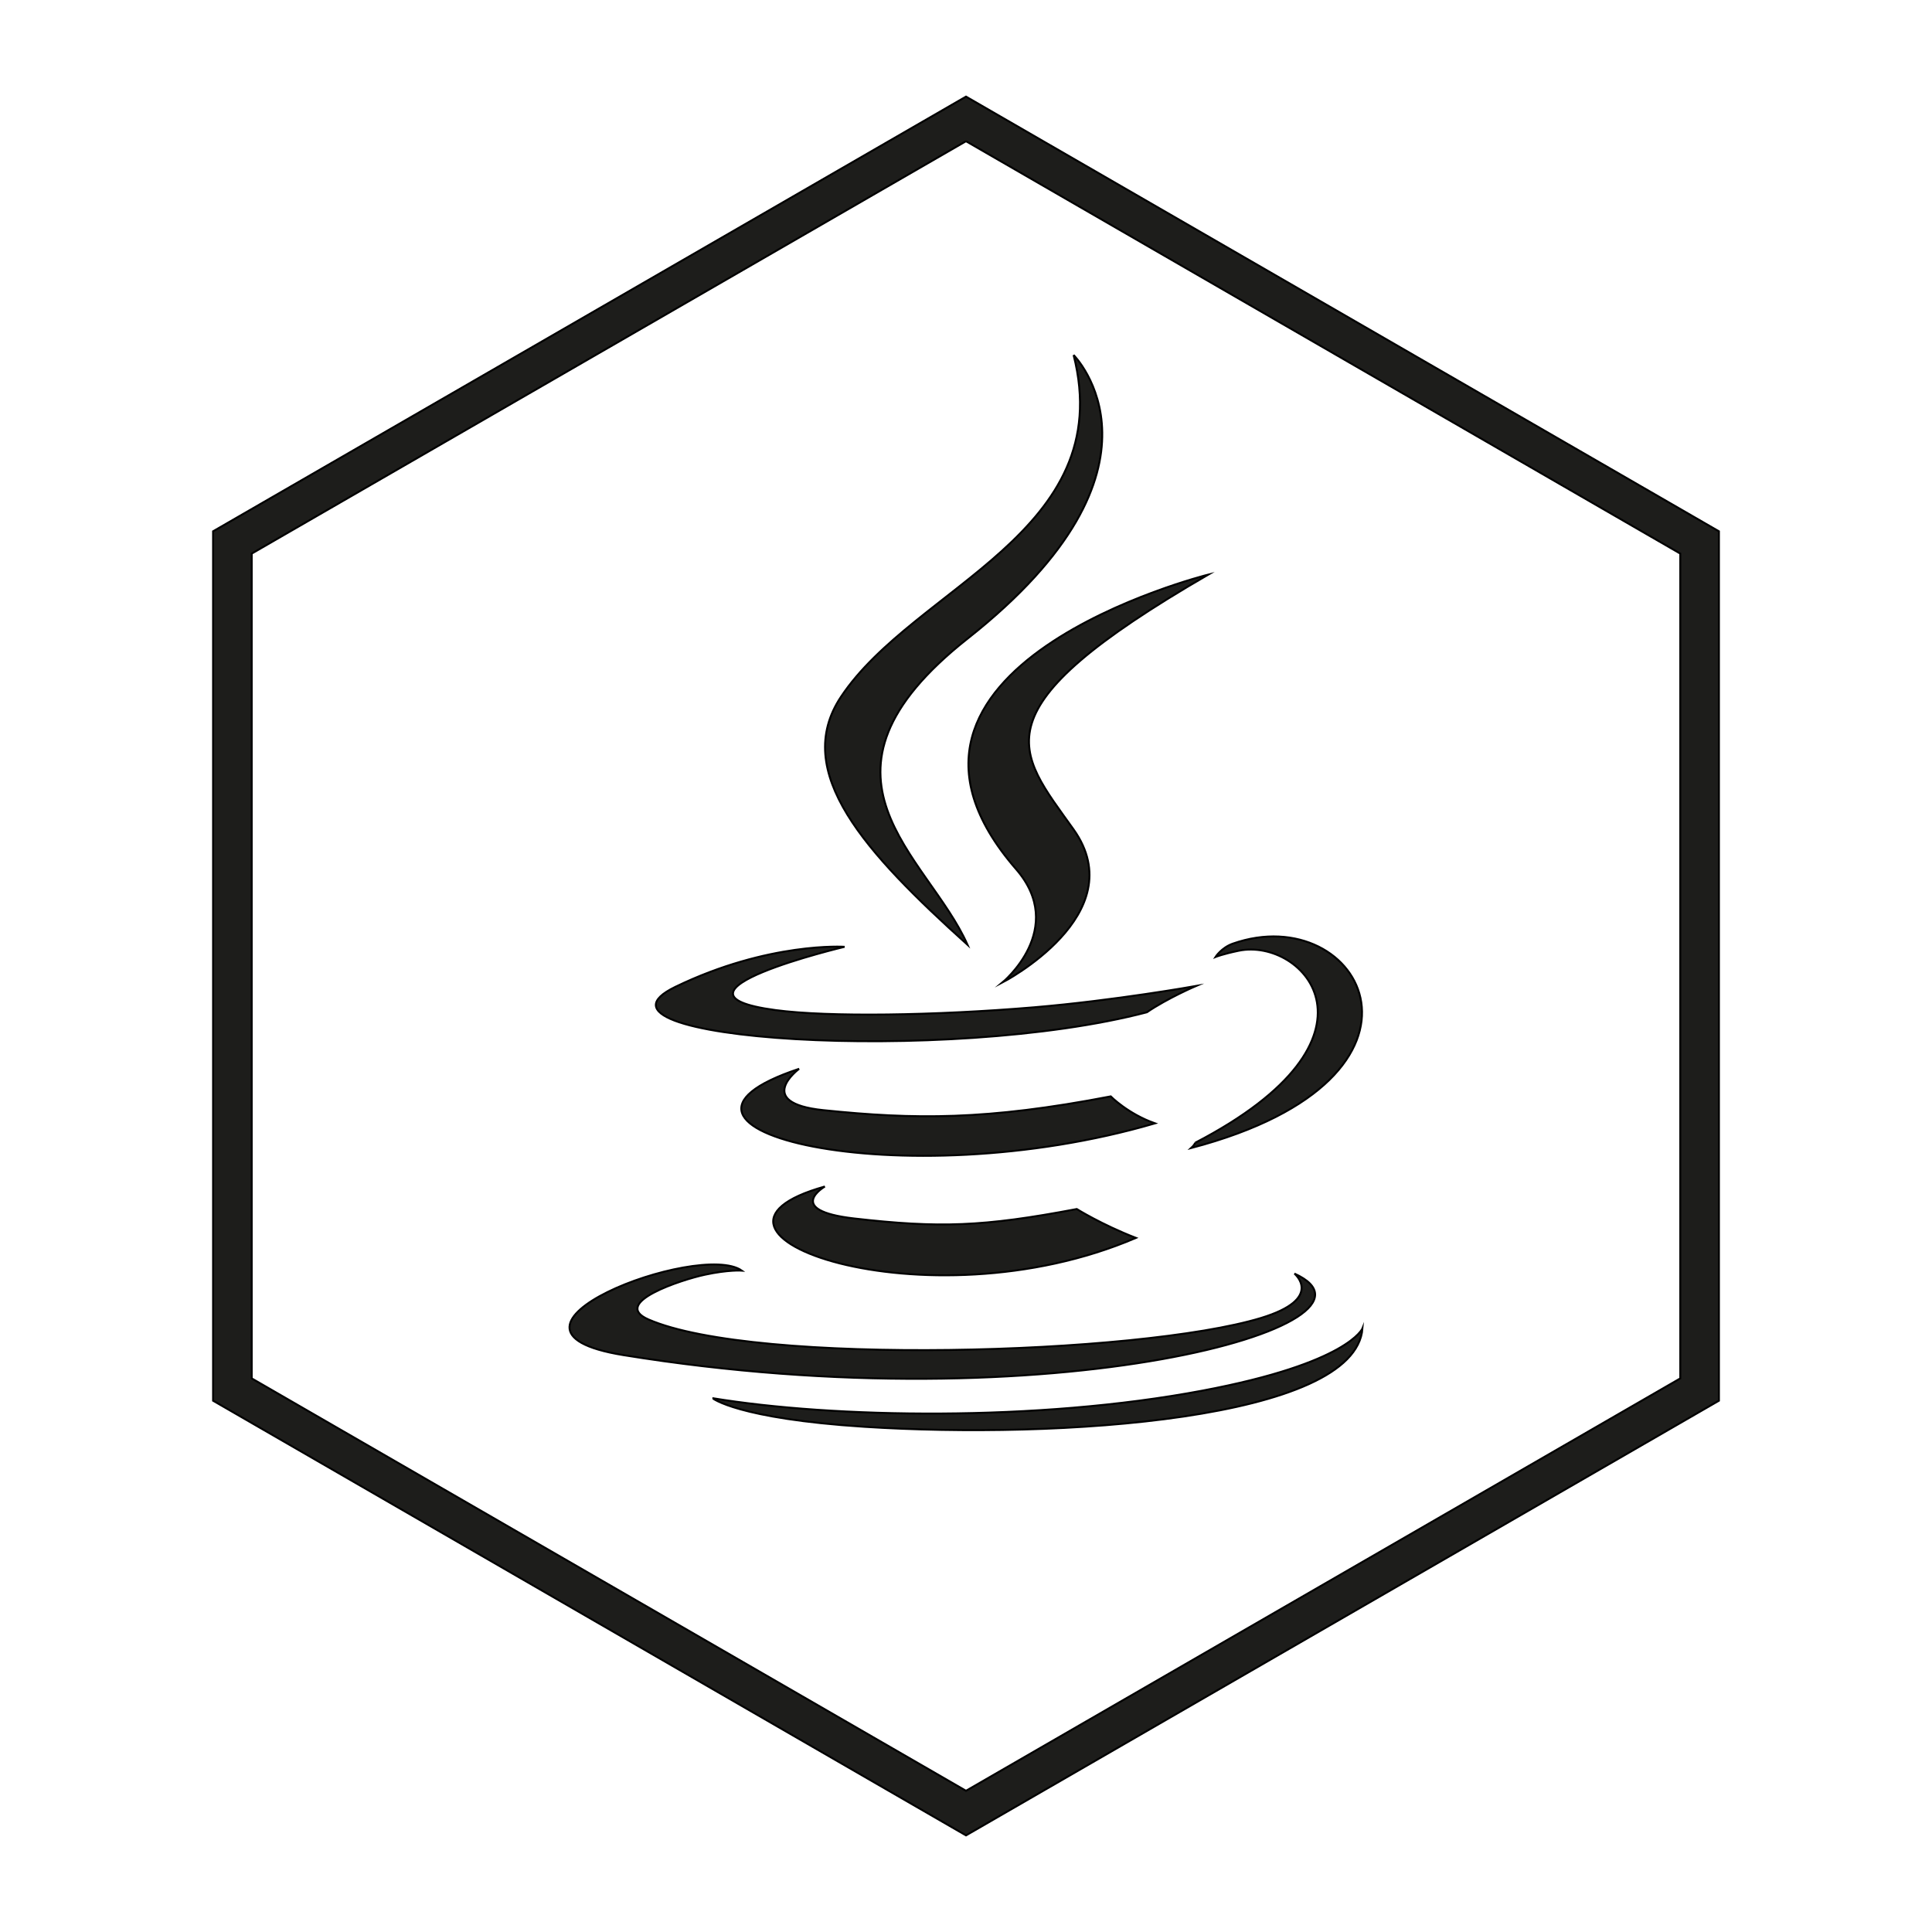
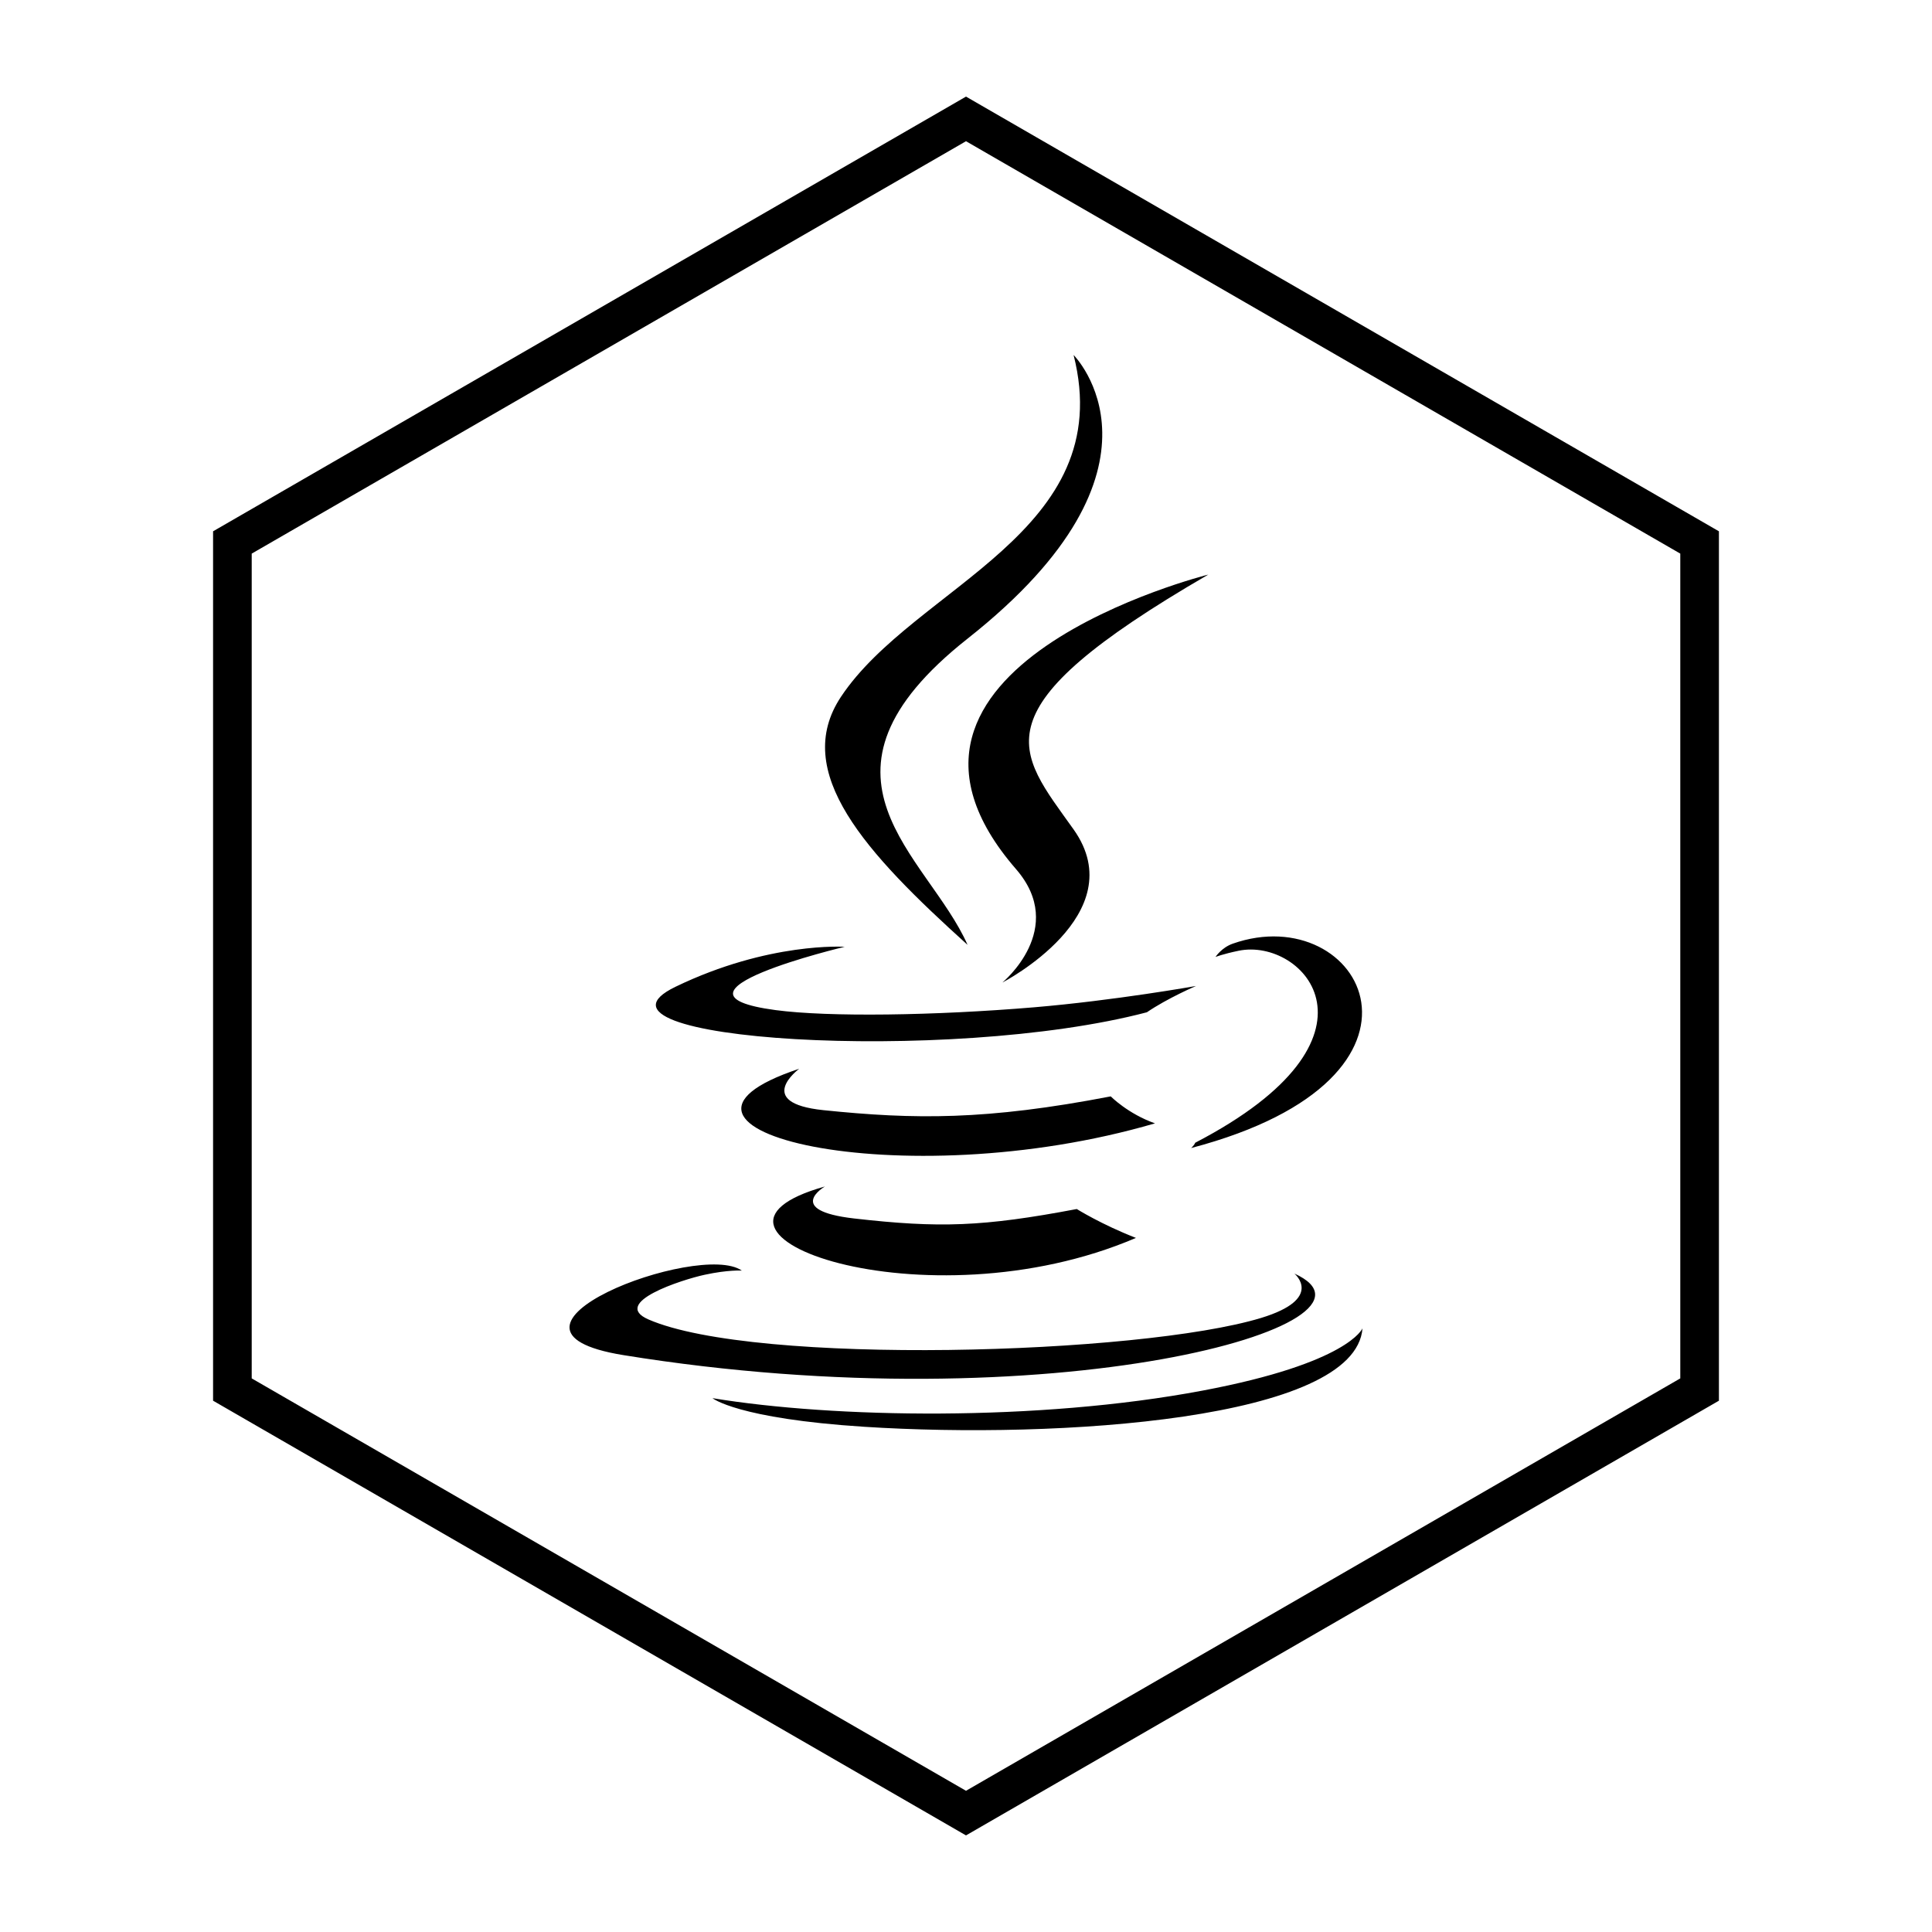
- <svg xmlns="http://www.w3.org/2000/svg" version="1.1" x="0px" y="0px" width="1000px" height="1000px" viewBox="0 0 1000 1000" style="enable-background:new 0 0 1000 1000;" xml:space="preserve">
+ <svg xmlns="http://www.w3.org/2000/svg" version="1.1" id="Layer_1" x="0px" y="0px" width="1000px" height="1000px" viewBox="0 0 1000 1000" enable-background="new 0 0 1000 1000" xml:space="preserve">
  <g id="Java">
-     <path style="fill:#1D1D1B;stroke:#000000;stroke-miterlimit:10;" d="M500,73.094l369.712,213.453v426.906L500,926.906   L130.288,713.453V286.547L500,73.094 M500,50L110.288,275v450L500,950l389.712-225V275L500,50L500,50z M426.966,614.127   c-85.571,23.91,52.048,73.307,160.993,26.613c-17.843-6.938-30.621-14.949-30.621-14.949c-48.598,9.199-71.138,9.92-115.237,4.889   C405.698,626.494,426.966,614.127,426.966,614.127 M413.653,553.199c-94.267,31.285,52.447,66.764,184.169,28.248   c-14.001-4.938-22.906-13.963-22.906-13.963c-64.373,12.395-101.578,11.996-148.688,7.137   C389.8,570.854,413.653,553.199,413.653,553.199 M525.883,449.84c26.844,30.904-7.054,58.717-7.054,58.717   s68.162-35.186,36.858-79.248c-29.236-41.091-51.658-61.507,69.719-131.902C625.406,297.407,434.886,344.991,525.883,449.84    M669.971,659.195c0,0,15.738,12.967-17.332,23c-62.885,19.049-261.732,24.801-316.973,0.76   c-19.856-8.641,17.381-20.629,29.095-23.143c12.216-2.65,19.196-2.156,19.196-2.156c-22.082-15.557-142.734,30.545-61.285,43.75   C544.799,737.426,727.587,685.184,669.971,659.195 M437.192,490.066c0,0-39.278-2.648-87.588,20.705   c-57.123,27.629,141.299,40.197,244.013,13.184c10.678-7.293,25.438-13.611,25.438-13.611s-42.031,7.506-83.891,11.039   c-51.22,4.289-106.207,5.127-133.79,1.432C336.046,514.09,437.192,490.066,437.192,490.066 M618.638,591.486   c-0.481,1.293-2.099,2.736-2.099,2.736c139.448-36.658,88.18-129.215,21.52-105.779c-5.856,2.078-8.922,6.883-8.922,6.883   s3.682-1.492,11.941-3.211C674.775,485.092,723.051,537.232,618.638,591.486 M555.688,183.741   c23.33,91.882-82.249,119.627-120.359,176.854c-25.965,38.985,12.738,80.873,65.477,128.457   c-20.565-46.482-90.312-87.166,0.037-158.518C613.512,241.584,555.688,183.741,555.688,183.741 M447.452,738.51   c100.224,6.416,254.126-3.559,257.771-50.982c0,0-7.004,17.98-82.828,32.256c-85.541,16.1-191.046,14.219-253.621,3.9   C368.775,723.684,381.583,734.285,447.452,738.51" />
+     <path d="M500,73.094l369.712,213.453v426.906L500,926.906L130.288,713.453V286.547L500,73.094 M500,50L110.288,275v450L500,950   l389.712-225V275L500,50L500,50z M426.966,614.127c-85.571,23.91,52.048,73.307,160.993,26.613   c-17.843-6.938-30.621-14.949-30.621-14.949c-48.598,9.199-71.138,9.92-115.237,4.889   C405.698,626.494,426.966,614.127,426.966,614.127 M413.653,553.199c-94.268,31.285,52.446,66.764,184.169,28.248   c-14.001-4.938-22.906-13.963-22.906-13.963c-64.373,12.395-101.578,11.995-148.688,7.137   C389.8,570.854,413.653,553.199,413.653,553.199 M525.883,449.84c26.844,30.904-7.054,58.717-7.054,58.717   s68.162-35.186,36.858-79.248c-29.236-41.091-51.658-61.506,69.719-131.901C625.406,297.407,434.886,344.991,525.883,449.84    M669.971,659.195c0,0,15.738,12.967-17.332,23c-62.885,19.049-261.731,24.801-316.973,0.76   c-19.855-8.641,17.381-20.629,29.095-23.143c12.216-2.65,19.196-2.156,19.196-2.156c-22.082-15.558-142.734,30.545-61.285,43.75   C544.799,737.426,727.587,685.184,669.971,659.195 M437.192,490.066c0,0-39.278-2.648-87.589,20.705   c-57.123,27.629,141.3,40.196,244.014,13.184c10.678-7.293,25.438-13.611,25.438-13.611s-42.03,7.506-83.891,11.039   c-51.22,4.289-106.207,5.127-133.79,1.433C336.046,514.09,437.192,490.066,437.192,490.066 M618.638,591.486   c-0.48,1.293-2.099,2.735-2.099,2.735c139.448-36.657,88.18-129.215,21.52-105.778c-5.855,2.078-8.922,6.883-8.922,6.883   s3.683-1.492,11.941-3.211C674.775,485.092,723.051,537.232,618.638,591.486 M555.688,183.741   c23.33,91.882-82.248,119.627-120.358,176.854c-25.965,38.985,12.738,80.873,65.477,128.457   c-20.564-46.481-90.312-87.166,0.037-158.518C613.512,241.584,555.688,183.741,555.688,183.741 M447.452,738.51   c100.224,6.416,254.126-3.559,257.771-50.981c0,0-7.004,17.979-82.828,32.256c-85.541,16.1-191.046,14.219-253.62,3.899   C368.775,723.684,381.583,734.285,447.452,738.51" />
  </g>
-   <g id="Layer_1">
+   <g id="Layer_1_1_">
</g>
</svg>
